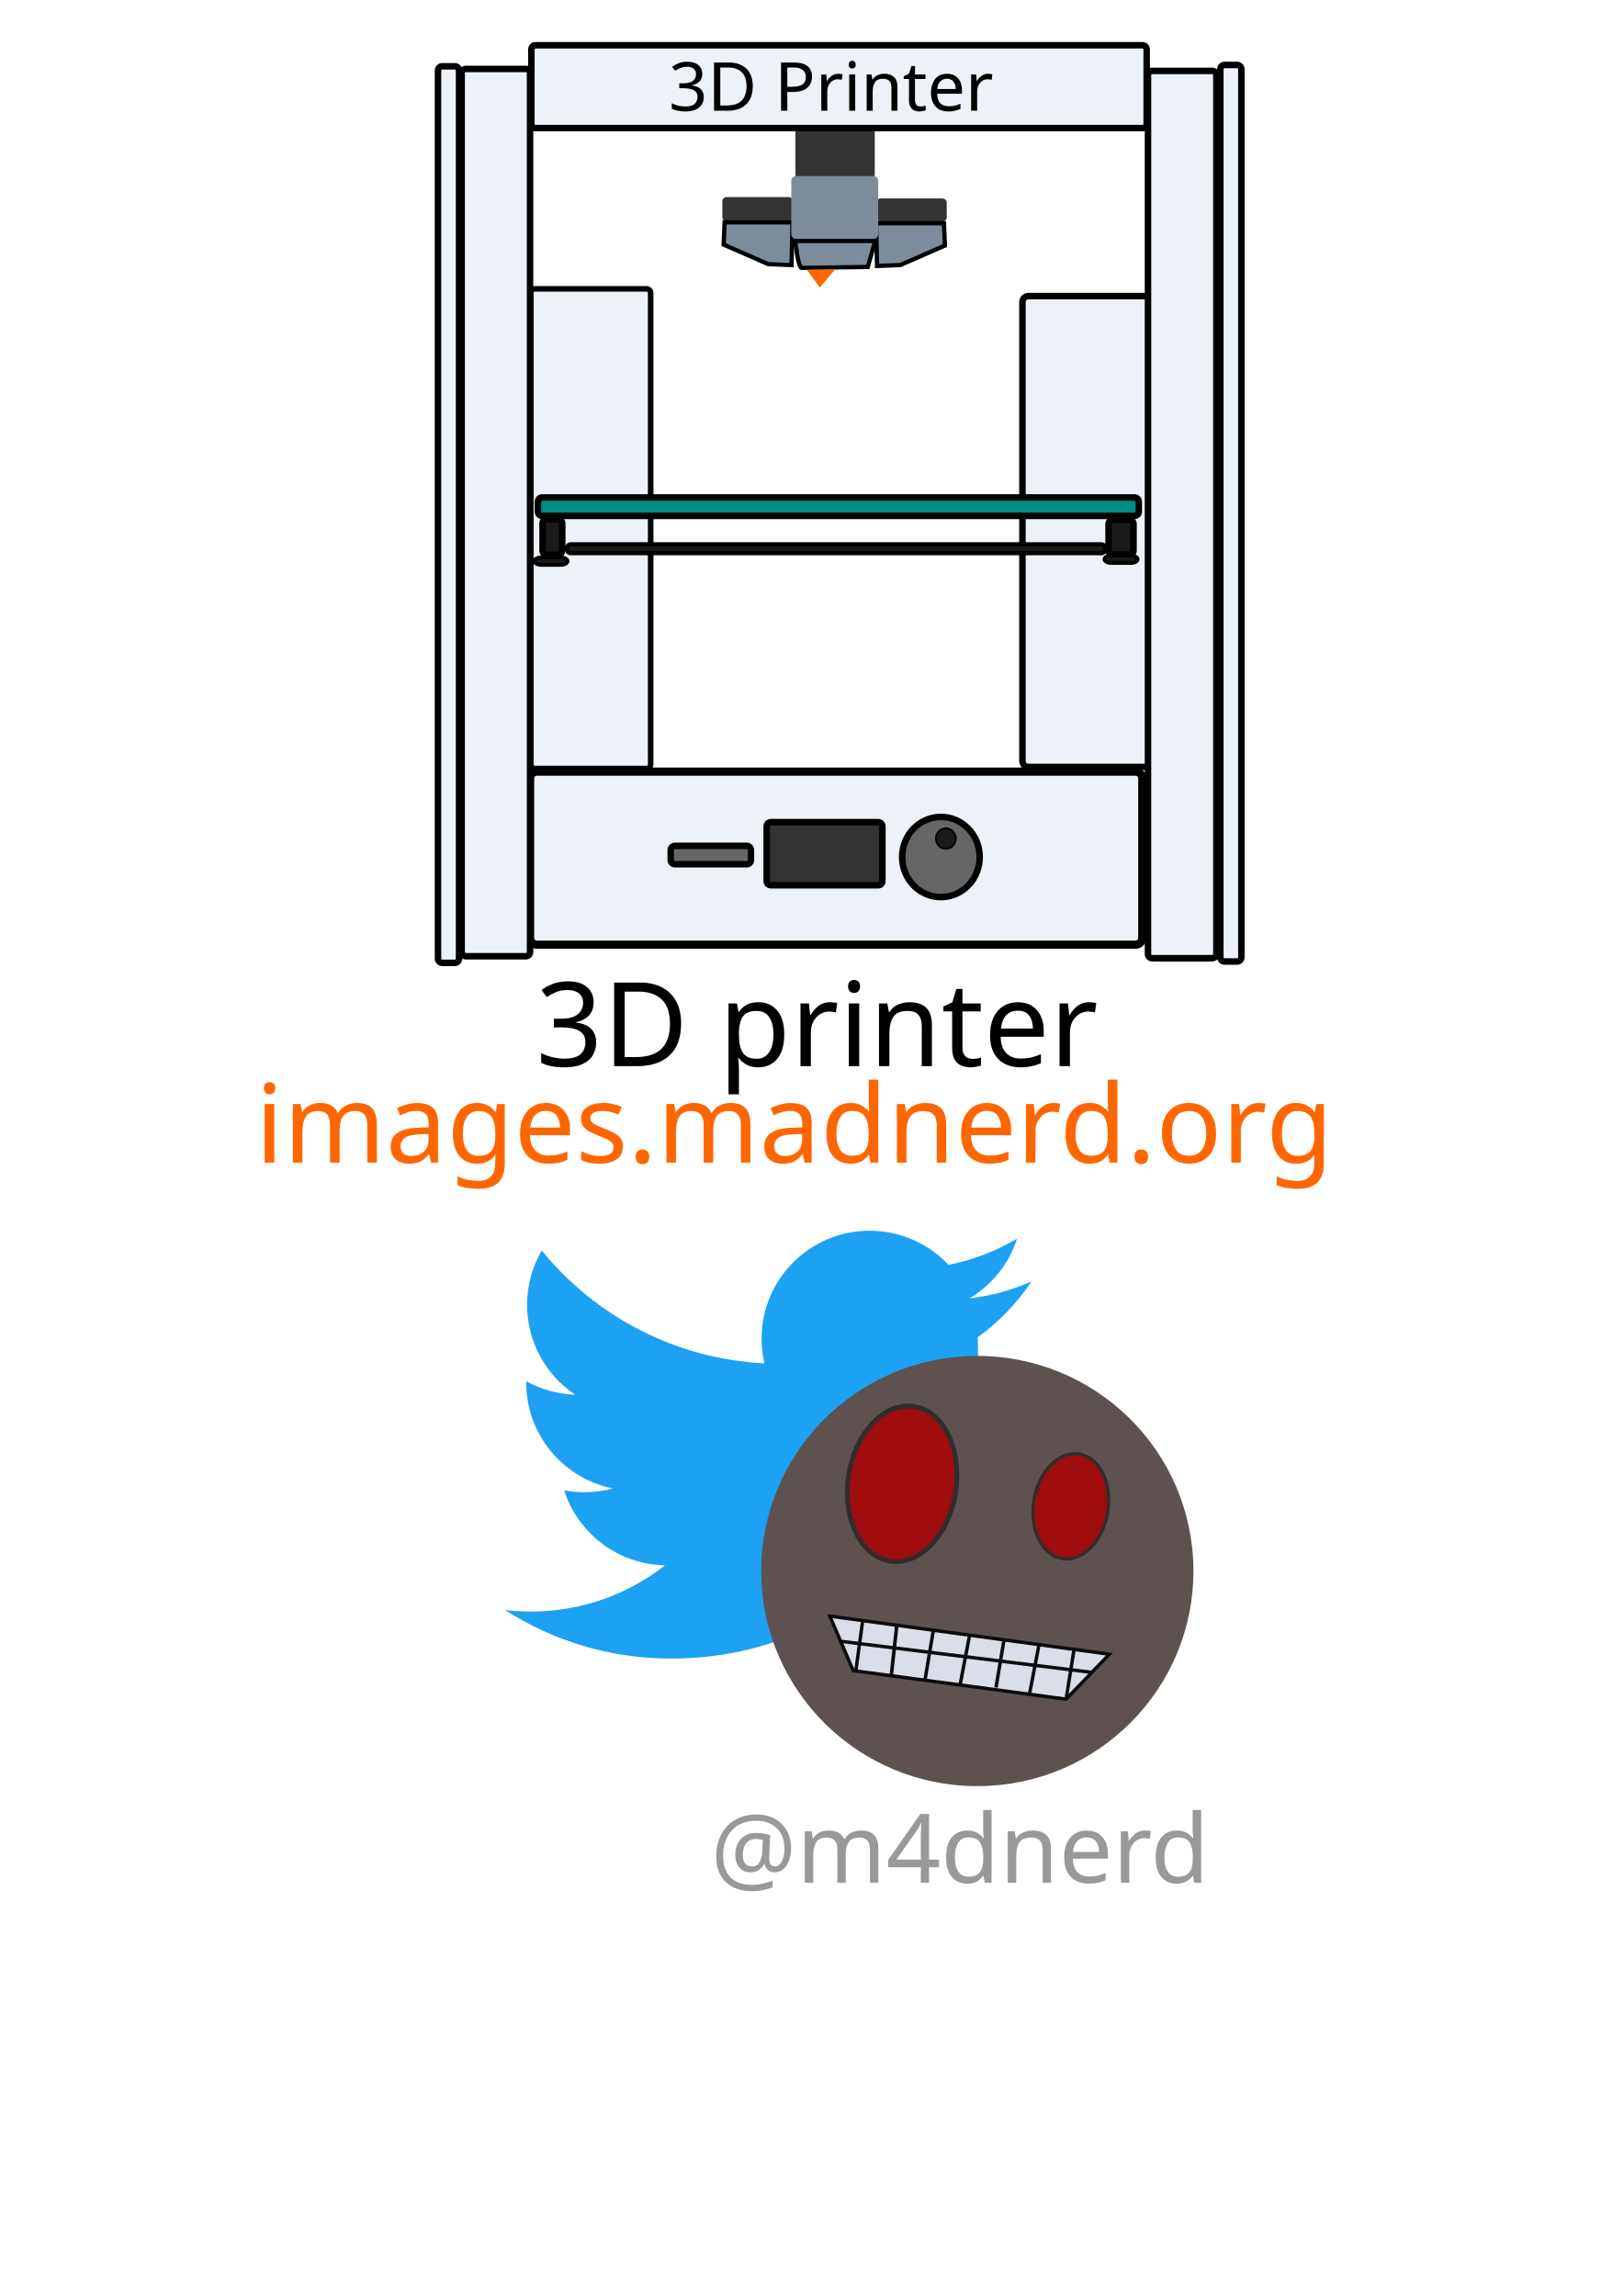
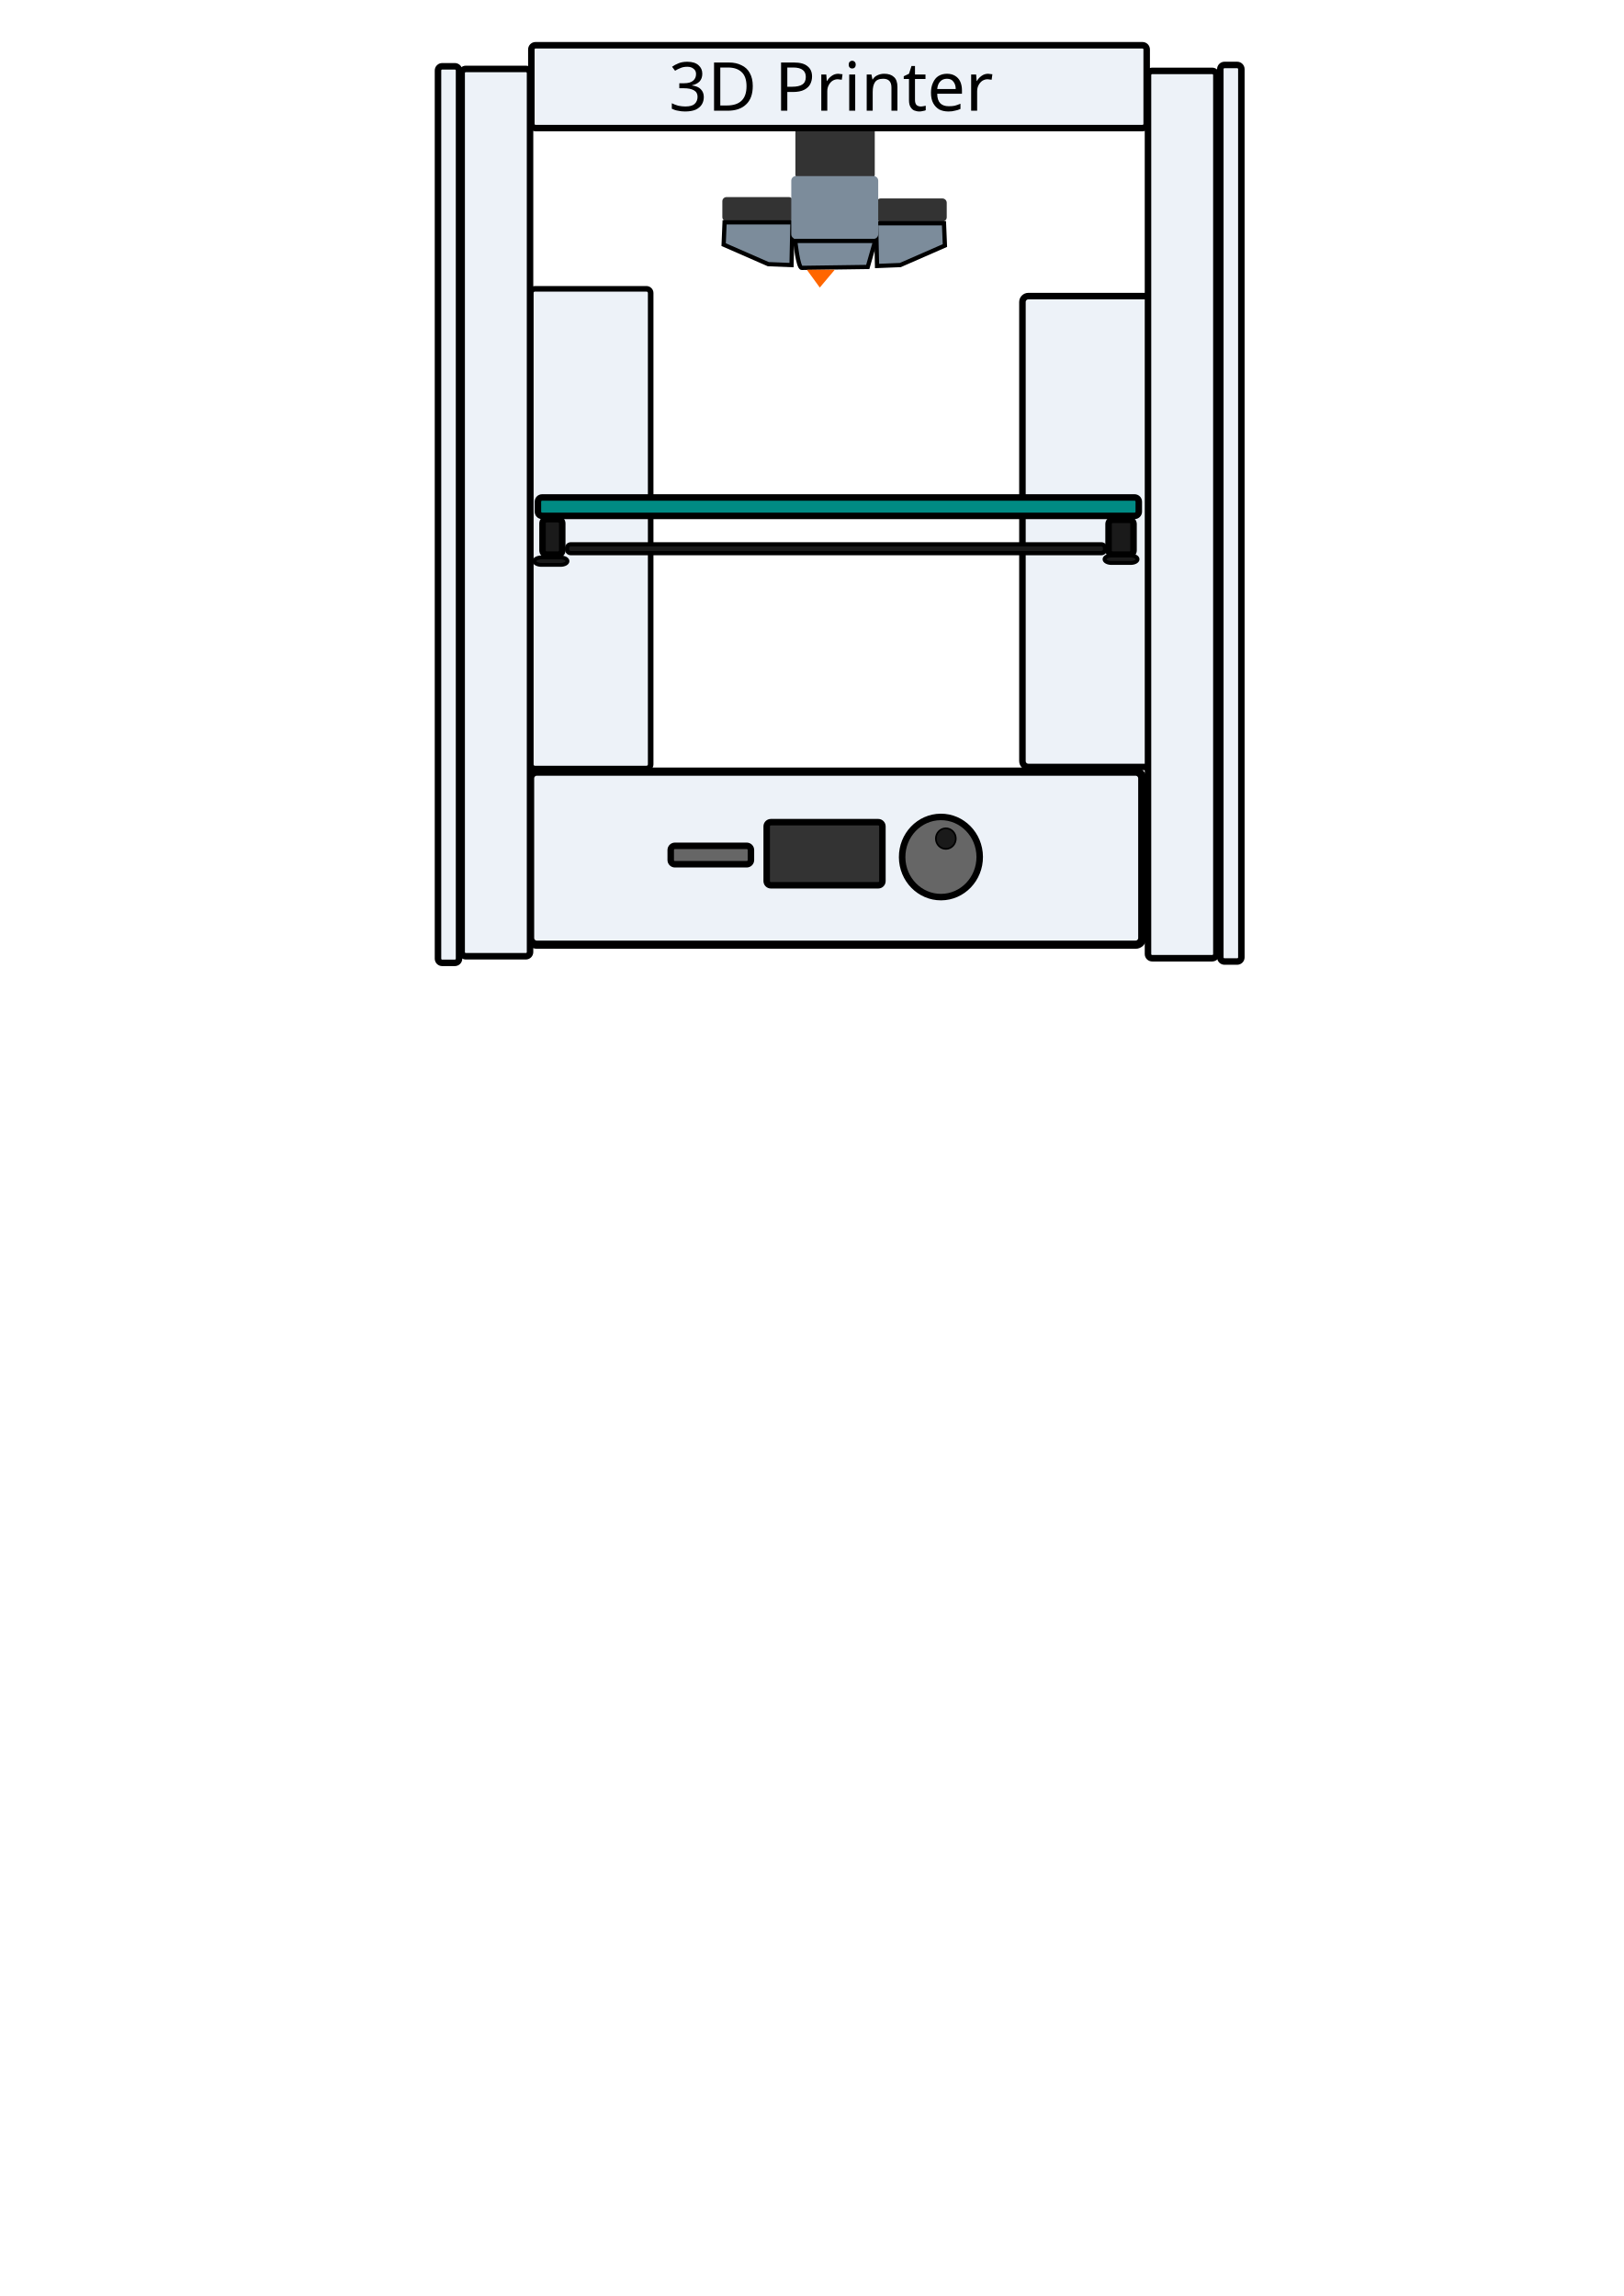
<svg xmlns="http://www.w3.org/2000/svg" width="210mm" height="297mm" viewBox="0 0 210 297" version="1.1" id="svg8047">
  <defs id="defs8041" />
  <g id="layer1">
-     <g transform="translate(1.305262,-22.00241)" id="g213">
-       <g transform="matrix(0.2285102,0,0,0.2285102,-59.41654,50.98567)" id="layer1-1">
-         <path id="path3611" style="fill:#1da1f2;fill-opacity:1;fill-rule:nonzero;stroke:none" d="m 633.898,812.045 c 112.46,0 173.956,-93.168 173.956,-173.956 0,-2.646 -0.054,-5.281 -0.173,-7.903 11.938,-8.63 22.314,-19.4 30.498,-31.66 -10.955,4.869 -22.744,8.147 -35.111,9.626 12.623,-7.569 22.314,-19.543 26.886,-33.817 -11.813,7.003 -24.895,12.093 -38.824,14.841 -11.157,-11.884 -27.041,-19.317 -44.629,-19.317 -33.764,0 -61.144,27.381 -61.144,61.132 0,4.798 0.536,9.465 1.585,13.941 -50.815,-2.557 -95.874,-26.886 -126.025,-63.88 -5.251,9.035 -8.279,19.531 -8.279,30.73 0,21.212 10.794,39.938 27.208,50.893 -10.031,-0.31 -19.454,-3.063 -27.69,-7.647 -0.009,0.257 -0.009,0.507 -0.009,0.781 0,29.61 21.075,54.332 49.051,59.934 -5.138,1.401 -10.543,2.152 -16.122,2.152 -3.934,0 -7.766,-0.387 -11.491,-1.103 7.784,24.293 30.355,41.971 57.115,42.465 -20.926,16.402 -47.287,26.171 -75.937,26.171 -4.929,0 -9.798,-0.28 -14.584,-0.846 27.059,17.344 59.189,27.464 93.722,27.464" />
-       </g>
-       <text id="text1370" y="265.542" x="90.607" style="font-style:normal;font-weight:normal;font-size:12.375px;line-height:1.25;font-family:sans-serif;letter-spacing:0px;word-spacing:0px;fill:#999999;fill-opacity:1;stroke:none;stroke-width:0.58" xml:space="preserve">
-         <tspan style="fill:#999999;stroke-width:0.58" y="265.542" x="90.607" id="tspan1368">@m4dnerd</tspan>
-       </text>
-       <g transform="matrix(1.674976,0,0,1.674976,-348.7814,4.420724)" id="g1467">
-         <path style="opacity:1;fill:#5d5250;fill-opacity:1;stroke:#000000;stroke-width:0.407;stroke-miterlimit:4;stroke-dasharray:0.407, 0.407;stroke-dashoffset:0;stroke-opacity:0" id="path498-7" d="m 299.602,131.729 a 16.687,16.613 0 0 1 -16.591,16.708 16.687,16.613 0 0 1 -16.783,-16.517 16.687,16.613 0 0 1 16.591,-16.708 16.687,16.613 0 0 1 16.783,16.517" />
-         <ellipse style="opacity:1;fill:#9f0c0d;fill-opacity:1;stroke:#312c2b;stroke-width:0.255;stroke-miterlimit:4;stroke-dasharray:none;stroke-dashoffset:0;stroke-opacity:1" id="path500-2-3" transform="matrix(0.9734928,0.2287174,-0.1941435,0.9809731,0,0)" cx="309.429" cy="57.143" rx="2.89" ry="4.087" />
-         <ellipse style="opacity:1;fill:#9f0c0d;fill-opacity:1;stroke:#312c2b;stroke-width:0.374;stroke-miterlimit:4;stroke-dasharray:none;stroke-dashoffset:0;stroke-opacity:1" id="path500-2-0-4" transform="matrix(0.9724359,0.2331705,-0.1903723,0.981712,0,0)" cx="296.14" cy="57.083" rx="4.19" ry="6.036" />
-         <g id="g1366-5" transform="rotate(-180,265.4235,149.1698)">
-           <path id="path1337-0" d="m 237.736,160.091 3.341,-3.474 16.437,2.205 1.804,4.21 z" style="fill:#dadee8;fill-opacity:1;stroke:#0c0c0d;stroke-width:0.265px;stroke-linecap:butt;stroke-linejoin:miter;stroke-opacity:1" />
-           <path id="path1339-9" d="M 258.516,161.093 239.106,158.688" style="fill:#dadee8;fill-opacity:1;stroke:#0c0c0d;stroke-width:0.265px;stroke-linecap:butt;stroke-linejoin:miter;stroke-opacity:1" />
-           <path id="path1341-3" d="m 241.077,156.617 -0.635,3.976" style="fill:#dadee8;fill-opacity:1;stroke:#0c0c0d;stroke-width:0.265px;stroke-linecap:butt;stroke-linejoin:miter;stroke-opacity:1" />
-           <path id="path1343-8" d="m 243.883,157.118 -0.702,3.642" style="fill:#dadee8;fill-opacity:1;stroke:#0c0c0d;stroke-width:0.265px;stroke-linecap:butt;stroke-linejoin:miter;stroke-opacity:1" />
-           <path id="path1345-6" d="m 246.489,157.519 -0.601,3.575" style="fill:#dadee8;fill-opacity:1;stroke:#0c0c0d;stroke-width:0.265px;stroke-linecap:butt;stroke-linejoin:miter;stroke-opacity:1" />
-           <path id="path1347-3" d="m 249.262,157.719 -0.735,3.842" style="fill:#dadee8;fill-opacity:1;stroke:#0c0c0d;stroke-width:0.265px;stroke-linecap:butt;stroke-linejoin:miter;stroke-opacity:1" />
-           <path id="path1349-0" d="m 251.968,158.12 -0.635,3.775" style="fill:#dadee8;fill-opacity:1;stroke:#0c0c0d;stroke-width:0.265px;stroke-linecap:butt;stroke-linejoin:miter;stroke-opacity:1" />
-           <path id="path1351-3" d="m 254.573,158.453 -0.432,3.944" style="fill:#dadee8;fill-opacity:1;stroke:#0c0c0d;stroke-width:0.273px;stroke-linecap:butt;stroke-linejoin:miter;stroke-opacity:1" />
-           <path id="path1355-8" d="m 257.314,158.788 -0.535,3.909" style="fill:#dadee8;fill-opacity:1;stroke:#0c0c0d;stroke-width:0.265px;stroke-linecap:butt;stroke-linejoin:miter;stroke-opacity:1" />
-         </g>
-       </g>
-       <text id="text3395" y="172.396" x="31.727" style="font-style:normal;font-weight:normal;font-size:14.119px;line-height:1.25;font-family:sans-serif;letter-spacing:0px;word-spacing:0px;fill:#ff6600;fill-opacity:1;stroke:none;stroke-width:0.441" xml:space="preserve">
-         <tspan style="fill:#ff6600;stroke-width:0.441" y="172.396" x="31.727" id="tspan3393">images.madnerd.org</tspan>
-       </text>
-     </g>
-     <text xml:space="preserve" style="font-style:normal;font-weight:normal;font-size:15.133px;line-height:1.25;font-family:sans-serif;letter-spacing:0px;word-spacing:0px;display:inline;opacity:1;fill:#000000;fill-opacity:1;stroke:none;stroke-width:0.946" x="69.306" y="137.91" id="text24068">
-       <tspan id="tspan24066" x="69.306" y="137.91" style="stroke-width:0.946">3D printer</tspan>
-     </text>
    <g transform="matrix(2.06813,0,0,2.06813,27.18382,-357.3168)" style="display:inline;opacity:1" id="g8254">
      <g id="g8530" transform="translate(-0.7753947,1.292325)">
        <rect style="opacity:1;fill:#333333;fill-opacity:1;stroke:#000000;stroke-width:0.406;stroke-miterlimit:4;stroke-dasharray:none;stroke-dashoffset:0;stroke-opacity:0" id="rect2015" width="4.419" height="1.512" x="32.804" y="183.807" rx="0.262" />
        <rect style="opacity:1;fill:#333333;fill-opacity:1;stroke:#000000;stroke-width:0.413;stroke-miterlimit:4;stroke-dasharray:none;stroke-dashoffset:0;stroke-opacity:0" id="rect2017" width="4.402" height="1.447" x="42.435" y="183.893" rx="0.272" />
        <rect style="display:inline;opacity:1;fill:#333333;fill-opacity:1;stroke:#000000;stroke-width:0.385;stroke-miterlimit:4;stroke-dasharray:none;stroke-dashoffset:0;stroke-opacity:0" id="rect2019-4" width="4.963" height="3.389" x="37.373" y="179.277" rx="0.263" />
        <rect style="opacity:1;fill:#edf2f8;fill-opacity:1;stroke:#000000;stroke-width:0.512;stroke-miterlimit:4;stroke-dasharray:none;stroke-dashoffset:0;stroke-opacity:1" id="rect2091" width="38.285" height="10.825" x="20.781" y="219.744" rx="0.42" />
        <rect style="opacity:1;fill:#edf2f8;fill-opacity:1;stroke:#000000;stroke-width:0.348;stroke-miterlimit:4;stroke-dasharray:none;stroke-dashoffset:0;stroke-opacity:1" id="rect2057" width="7.5" height="30.005" x="20.822" y="189.545" rx="0.264" />
        <path style="opacity:1;fill:none;fill-opacity:1;stroke:none;stroke-width:0.061;stroke-miterlimit:4;stroke-dasharray:none;stroke-opacity:1" d="m 20.281,188.472 c 0,-0.055 -0.015,-0.1 -0.033,-0.1 -0.018,0 -0.033,-0.038 -0.033,-0.084 0,-0.075 0.013,-0.084 0.134,-0.084 0.097,0 0.134,-0.014 0.134,-0.05 0,-0.028 -0.023,-0.05 -0.05,-0.05 -0.028,0 -0.05,-0.022 -0.05,-0.05 0,-0.028 0.021,-0.05 0.047,-0.05 0.026,0 0.052,-0.014 0.058,-0.031 0.006,-0.017 0.052,-0.041 0.103,-0.054 0.072,-0.018 0.092,-0.011 0.092,0.031 0,0.03 0.015,0.054 0.033,0.054 0.018,0 0.033,0.022 0.033,0.05 0,0.028 0.023,0.05 0.05,0.05 0.038,0 0.05,0.043 0.05,0.184 0,0.141 -0.012,0.184 -0.05,0.184 -0.036,0 -0.05,-0.037 -0.05,-0.134 0,-0.12 -0.008,-0.134 -0.084,-0.134 -0.067,0 -0.084,0.017 -0.084,0.084 0,0.07 -0.016,0.084 -0.1,0.084 -0.089,0 -0.1,0.011 -0.1,0.1 0,0.067 -0.017,0.1 -0.05,0.1 -0.033,0 -0.05,-0.033 -0.05,-0.1 z m 0.401,-0.418 c 0,-0.028 -0.023,-0.05 -0.05,-0.05 -0.028,0 -0.05,0.022 -0.05,0.05 0,0.028 0.023,0.05 0.05,0.05 0.028,0 0.05,-0.022 0.05,-0.05 z" id="path24003" />
        <rect style="opacity:1;fill:#edf2f8;fill-opacity:1;stroke:#000000;stroke-width:0.406;stroke-miterlimit:4;stroke-dasharray:none;stroke-dashoffset:0;stroke-opacity:1" id="rect1123" width="1.316" height="56.077" x="15.022" y="175.627" rx="0.262" />
        <rect style="display:inline;opacity:1;fill:#edf2f8;fill-opacity:1;stroke:#000000;stroke-width:0.406;stroke-miterlimit:4;stroke-dasharray:none;stroke-dashoffset:0;stroke-opacity:1" id="rect1123-8" width="1.316" height="56.077" x="63.946" y="175.544" rx="0.262" />
        <rect style="opacity:1;fill:#edf2f8;fill-opacity:1;stroke:#000000;stroke-width:0.406;stroke-miterlimit:4;stroke-dasharray:none;stroke-dashoffset:0;stroke-opacity:1" id="rect1945" width="4.276" height="55.501" x="16.502" y="175.791" rx="0.262" />
        <rect style="display:inline;opacity:1;fill:#edf2f8;fill-opacity:1;stroke:#000000;stroke-width:0.408;stroke-miterlimit:4;stroke-dasharray:none;stroke-dashoffset:0;stroke-opacity:1" id="rect2057-1" width="10.482" height="29.452" x="51.571" y="190.001" rx="0.369" />
        <rect style="display:inline;opacity:1;fill:#edf2f8;fill-opacity:1;stroke:#000000;stroke-width:0.406;stroke-miterlimit:4;stroke-dasharray:none;stroke-dashoffset:0;stroke-opacity:1" id="rect1945-6" width="4.276" height="55.501" x="59.423" y="175.914" rx="0.262" />
        <rect style="opacity:1;fill:#edf2f8;fill-opacity:1;stroke:#000000;stroke-width:0.406;stroke-miterlimit:4;stroke-dasharray:none;stroke-dashoffset:0;stroke-opacity:1" id="rect1962" width="38.481" height="5.18" x="20.86" y="174.311" rx="0.262" />
        <rect style="opacity:1;fill:#1a1a1a;fill-opacity:1;stroke:#000000;stroke-width:0.406;stroke-miterlimit:4;stroke-dasharray:none;stroke-dashoffset:0;stroke-opacity:1" id="rect1966" width="1.233" height="2.22" x="21.559" y="203.953" rx="0.262" />
        <rect style="opacity:1;fill:#1a1a1a;fill-opacity:1;stroke:#000000;stroke-width:0.406;stroke-miterlimit:4;stroke-dasharray:none;stroke-dashoffset:0;stroke-opacity:1" id="rect1968" width="1.562" height="2.179" x="56.957" y="203.994" rx="0.262" />
        <rect style="display:inline;opacity:1;fill:#1a1a1a;fill-opacity:1;stroke:#000000;stroke-width:0.241;stroke-miterlimit:4;stroke-dasharray:none;stroke-dashoffset:0;stroke-opacity:1" id="rect1966-1" width="2.067" height="0.466" x="21.053" y="206.346" rx="0.439" />
        <rect style="display:inline;opacity:1;fill:#1a1a1a;fill-opacity:1;stroke:#000000;stroke-width:0.241;stroke-miterlimit:4;stroke-dasharray:none;stroke-dashoffset:0;stroke-opacity:1" id="rect1966-1-3" width="2.067" height="0.466" x="56.704" y="206.227" rx="0.439" />
        <path style="fill:#7c8c9b;fill-opacity:1;stroke:#000000;stroke-width:0.265px;stroke-linecap:butt;stroke-linejoin:miter;stroke-opacity:1" d="m 32.944,185.387 -0.058,1.395 2.791,1.221 1.454,0.058 0.058,-2.674 z" id="path2021" />
        <path style="display:inline;opacity:1;fill:#7c8c9b;fill-opacity:1;stroke:#000000;stroke-width:0.265px;stroke-linecap:butt;stroke-linejoin:miter;stroke-opacity:1" d="m 46.665,185.443 0.058,1.395 -2.791,1.221 -1.454,0.058 -0.058,-2.674 z" id="path2021-7" />
        <path style="fill:#7c8c9b;fill-opacity:1;stroke:#000000;stroke-width:0.265px;stroke-linecap:butt;stroke-linejoin:miter;stroke-opacity:1" d="m 37.363,186.55 c 0,0 0.174,1.686 0.407,1.686 0.233,0 4.128,-0.058 4.128,-0.058 l 0.465,-1.628 z" id="path2038" />
        <path style="fill:#ff6600;fill-opacity:1;stroke:none;stroke-width:0.46px;stroke-linecap:butt;stroke-linejoin:miter;stroke-opacity:1" d="m 38.09,188.355 0.808,1.111 0.935,-1.111 z" id="path2040" />
        <rect style="opacity:1;fill:#666666;fill-opacity:1;stroke:#000000;stroke-width:0.406;stroke-miterlimit:4;stroke-dasharray:none;stroke-dashoffset:0;stroke-opacity:1" id="rect2093" width="5.016" height="1.151" x="29.576" y="224.385" rx="0.262" />
        <path style="opacity:1;fill:#666666;fill-opacity:1;stroke:#000000;stroke-width:0.406;stroke-miterlimit:4;stroke-dasharray:none;stroke-dashoffset:0;stroke-opacity:1" id="path2095" d="m 48.899,225.07 a 2.426,2.508 0 0 1 -2.412,2.522 2.426,2.508 0 0 1 -2.439,-2.493 2.426,2.508 0 0 1 2.412,-2.522 2.426,2.508 0 0 1 2.439,2.493" />
        <path style="display:inline;opacity:1;fill:#1a1a1a;fill-opacity:1;stroke:#000000;stroke-width:0.104;stroke-miterlimit:4;stroke-dasharray:none;stroke-dashoffset:0;stroke-opacity:1" id="path2095-0" d="m 47.404,223.929 a 0.623,0.644 0 0 1 -0.619,0.648 0.623,0.644 0 0 1 -0.627,-0.64 0.623,0.644 0 0 1 0.619,-0.648 0.623,0.644 0 0 1 0.627,0.64" />
        <rect style="opacity:1;fill:#333333;fill-opacity:1;stroke:#000000;stroke-width:0.406;stroke-miterlimit:4;stroke-dasharray:none;stroke-dashoffset:0;stroke-opacity:1" id="rect2112" width="7.236" height="3.947" x="35.578" y="222.905" rx="0.262" />
        <rect style="opacity:1;fill:#008b84;fill-opacity:1;stroke:#000000;stroke-width:0.406;stroke-miterlimit:4;stroke-dasharray:none;stroke-dashoffset:0;stroke-opacity:1" id="rect1964" width="37.576" height="1.151" x="21.271" y="202.596" rx="0.262" />
        <rect style="display:inline;opacity:1;fill:#1a1a1a;fill-opacity:1;stroke:#000000;stroke-width:0.266;stroke-miterlimit:4;stroke-dasharray:none;stroke-dashoffset:0;stroke-opacity:1" id="rect1964-0" width="33.646" height="0.551" x="23.093" y="205.527" rx="0.234" />
        <rect style="opacity:1;fill:#7c8c9b;fill-opacity:1;stroke:#000000;stroke-width:0.434;stroke-miterlimit:4;stroke-dasharray:none;stroke-dashoffset:0;stroke-opacity:0" id="rect2019" width="5.437" height="3.926" x="37.115" y="182.494" rx="0.288" />
        <text xml:space="preserve" style="font-style:normal;font-weight:normal;font-size:4.233px;line-height:1.25;font-family:sans-serif;letter-spacing:0px;word-spacing:0px;fill:#000000;fill-opacity:1;stroke:none;stroke-width:0.265" x="29.456" y="178.41" id="text2118">
          <tspan id="tspan2116" x="29.456" y="178.41" style="stroke-width:0.265">3D Printer</tspan>
        </text>
      </g>
    </g>
  </g>
</svg>
